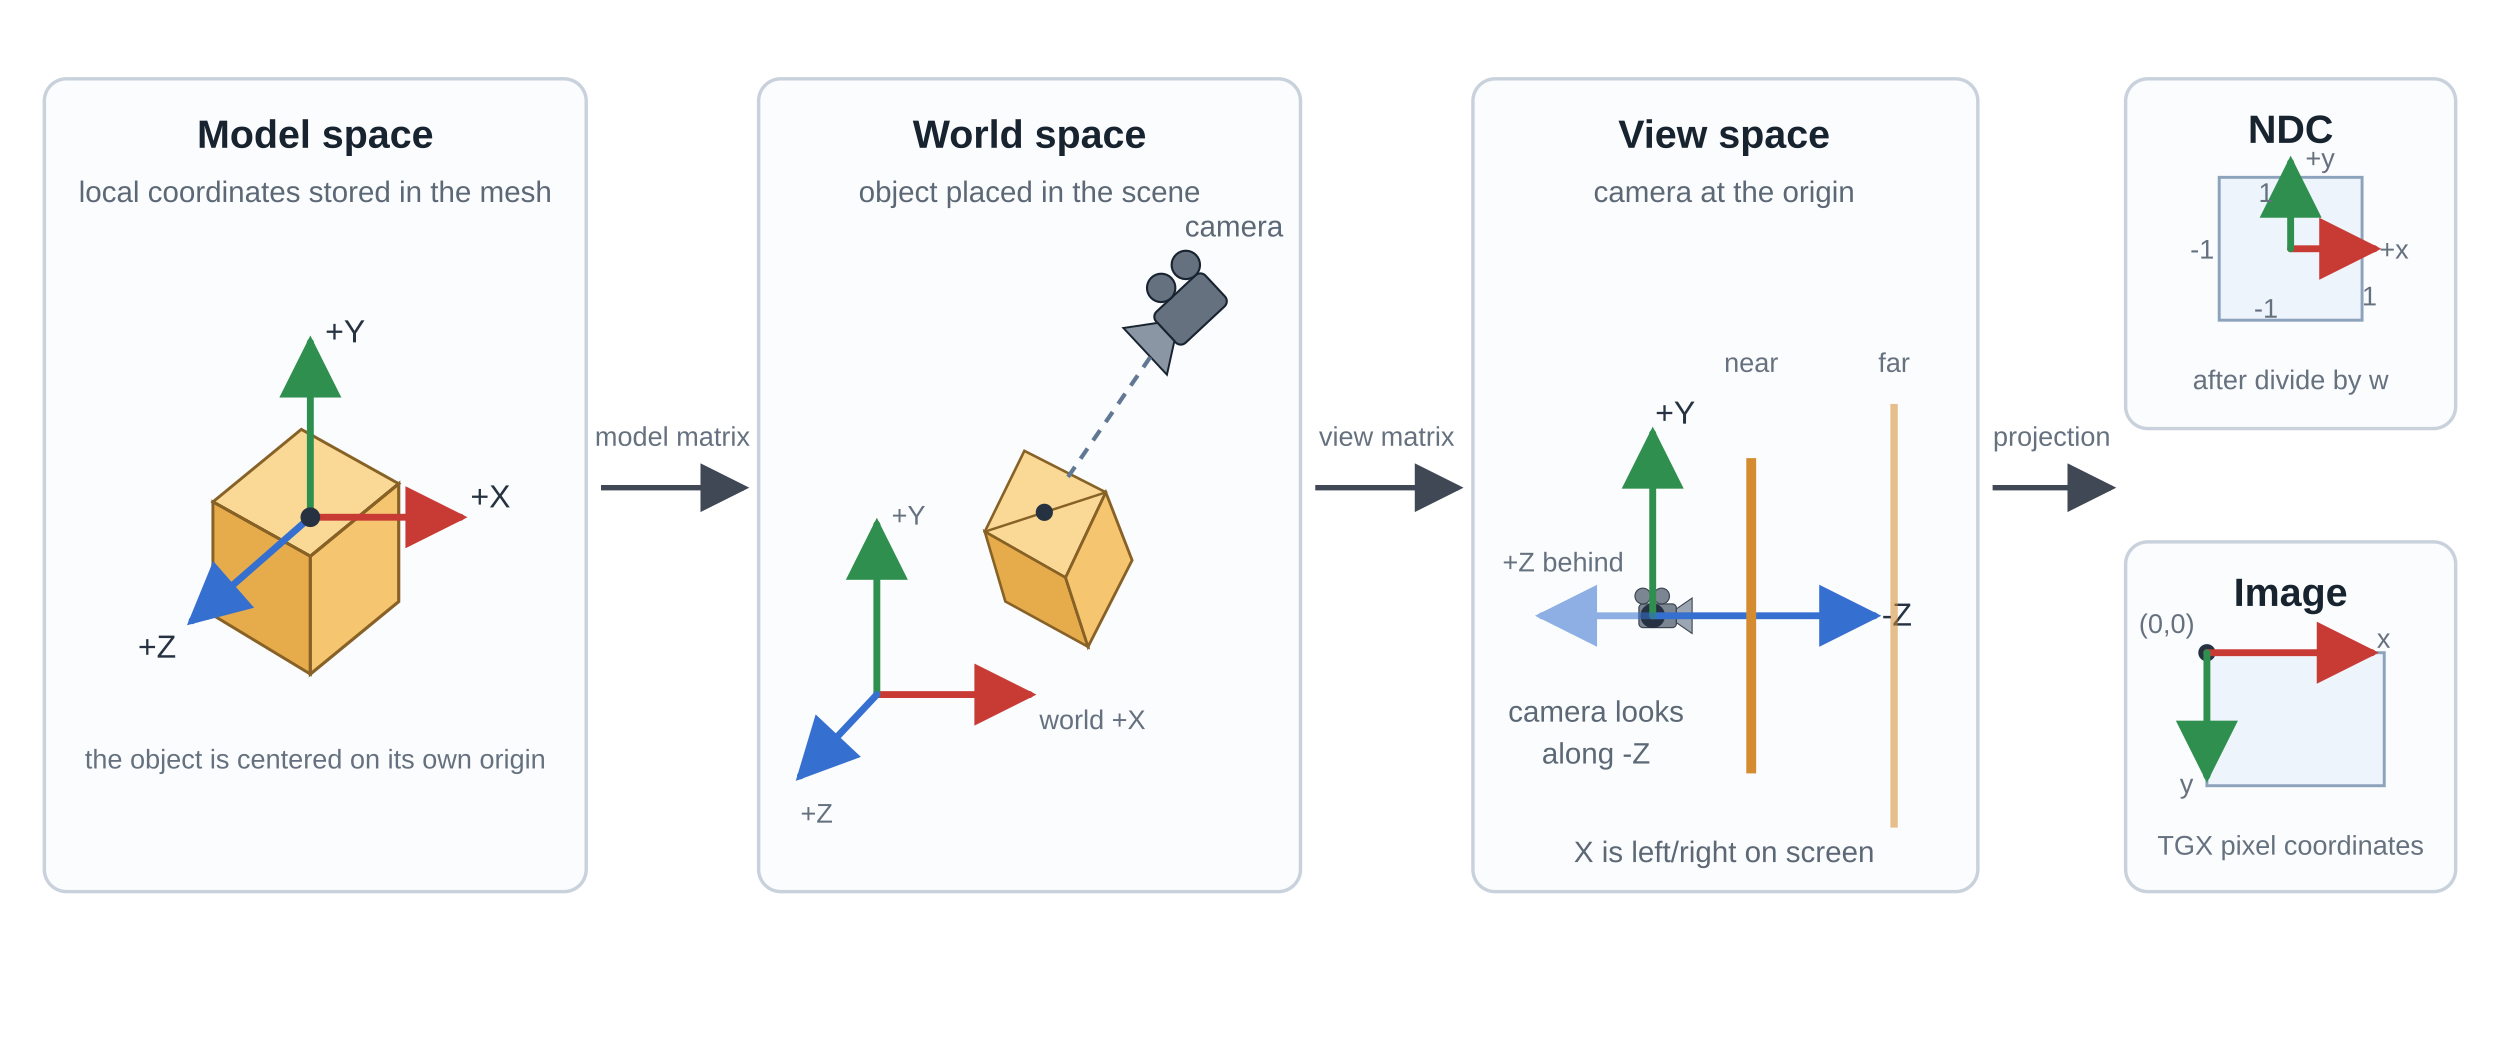
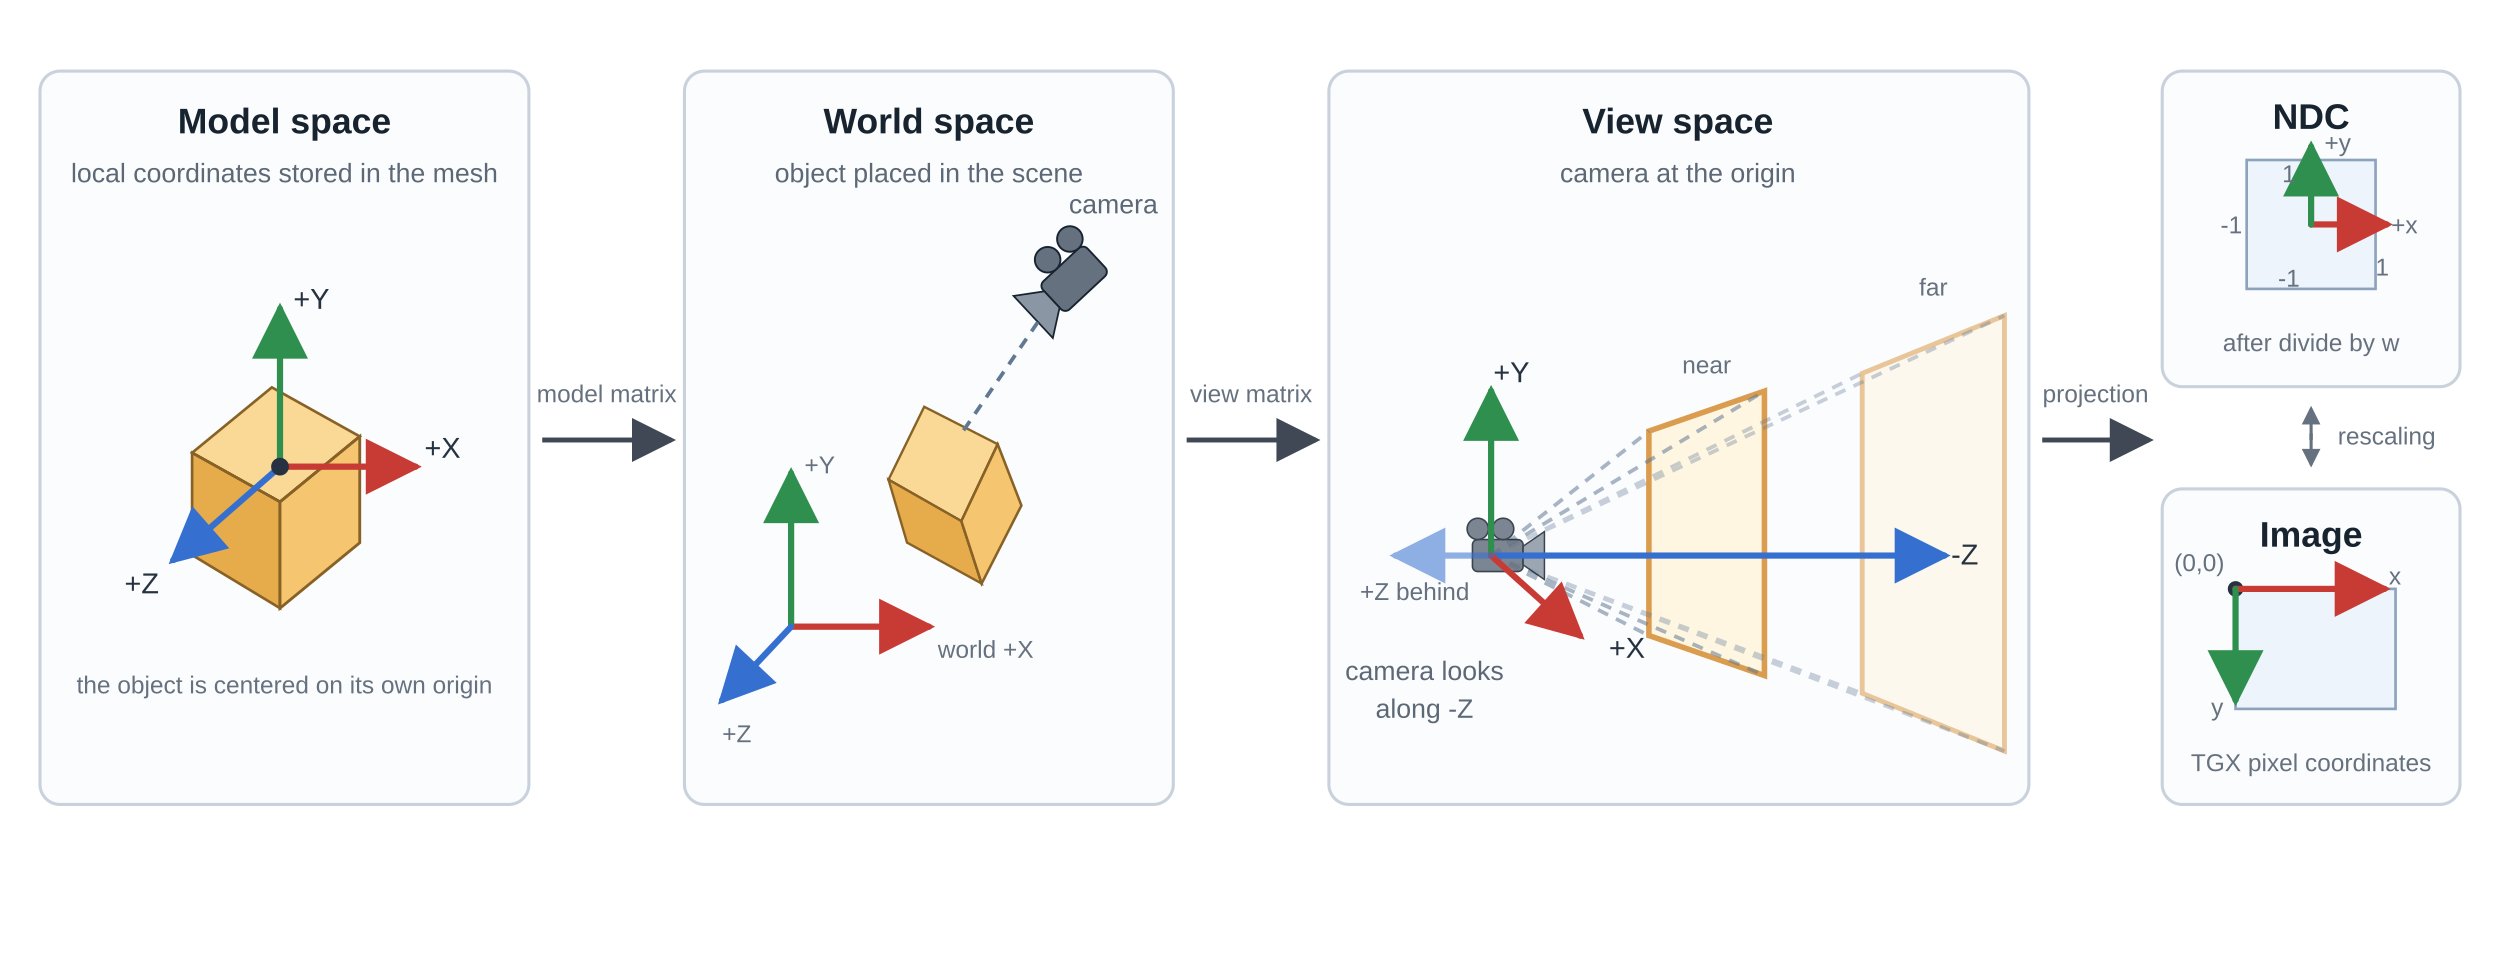
- <svg xmlns="http://www.w3.org/2000/svg" width="1015" height="430" viewBox="0 0 1015 430" role="img" aria-labelledby="title desc">
+ <svg xmlns="http://www.w3.org/2000/svg" width="1125" height="430" viewBox="0 0 1125 430" role="img" aria-labelledby="title desc">
  <defs>
    <marker id="arrow-red" markerWidth="9" markerHeight="9" refX="8" refY="4.5" orient="auto">
      <path d="M0,0 L9,4.5 L0,9 Z" fill="#c83b35" />
    </marker>
    <marker id="arrow-green" markerWidth="9" markerHeight="9" refX="8" refY="4.5" orient="auto">
      <path d="M0,0 L9,4.5 L0,9 Z" fill="#2f8f4e" />
    </marker>
    <marker id="arrow-blue" markerWidth="9" markerHeight="9" refX="8" refY="4.5" orient="auto">
      <path d="M0,0 L9,4.5 L0,9 Z" fill="#356fd0" />
    </marker>
    <marker id="arrow-dark" markerWidth="9" markerHeight="9" refX="8" refY="4.5" orient="auto">
      <path d="M0,0 L9,4.5 L0,9 Z" fill="#3f4854" />
    </marker>
+     <marker id="arrow-small-end" markerWidth="6" markerHeight="6" refX="5" refY="3" orient="auto">
+       <path d="M0,0 L6,3 L0,6 Z" fill="#66717f" />
+     </marker>
    <style>
      .panel { fill:#fbfcfd; stroke:#c9d2dc; stroke-width:1.4; }
      .soft { fill:#eef4fb; stroke:#8da3bd; stroke-width:1.2; }
      .mesh { fill:#f6c56f; stroke:#876126; stroke-width:1.4; }
      .mesh-side { fill:#e6ab4b; stroke:#876126; stroke-width:1.3; }
      .mesh-top { fill:#f9d995; stroke:#876126; stroke-width:1.3; }
      .axis { stroke-width:2.8; stroke-linecap:round; fill:none; }
      .flow { stroke:#3f4854; stroke-width:2.2; fill:none; marker-end:url(#arrow-dark); }
+       .rescale { stroke:#66717f; stroke-width:1.4; fill:none; marker-end:url(#arrow-small-end); }
      .grid { stroke:#dde4ec; stroke-width:1; }
      .camera-body { fill:#66717f; stroke:#182330; stroke-width:1.2; }
      .camera-lens { fill:#8b96a4; stroke:#182330; stroke-width:1.1; }
      .sight { stroke:#617894; stroke-width:1.7; stroke-dasharray:5 4; fill:none; }
      .title { font:700 16px Arial, sans-serif; fill:#182330; }
      .label { font:13px Arial, sans-serif; fill:#263241; }
      .small { font:12px Arial, sans-serif; fill:#5c6875; }
      .tiny { font:11px Arial, sans-serif; fill:#66717f; }
    </style>
  </defs>
  <rect x="18" y="32" width="220" height="330" rx="9" class="panel" />
  <text x="128" y="60" text-anchor="middle" class="title">Model space</text>
  <text x="128" y="82" text-anchor="middle" class="small">local coordinates stored in the mesh</text>
  <g transform="translate(126 224) scale(0.92) translate(-126 -224)">
    <polygon points="122,170 165,194 126,226 83,202" class="mesh-top" />
    <polygon points="83,202 126,226 126,278 83,252" class="mesh-side" />
    <polygon points="126,226 165,194 165,246 126,278" class="mesh" />
    <line x1="83" y1="202" x2="126" y2="226" stroke="#876126" stroke-width="1.2" />
    <line x1="165" y1="194" x2="126" y2="226" stroke="#876126" stroke-width="1.2" />
  </g>
  <line x1="126" y1="210" x2="187" y2="210" class="axis" stroke="#c83b35" marker-end="url(#arrow-red)" />
  <line x1="126" y1="210" x2="126" y2="139" class="axis" stroke="#2f8f4e" marker-end="url(#arrow-green)" />
  <line x1="126" y1="210" x2="78" y2="252" class="axis" stroke="#356fd0" marker-end="url(#arrow-blue)" />
  <circle cx="126" cy="210" r="4" fill="#263241" />
  <text x="191" y="206" class="label" fill="#c83b35">+X</text>
  <text x="132" y="139" class="label" fill="#2f8f4e">+Y</text>
  <text x="56" y="267" class="label" fill="#356fd0">+Z</text>
  <text x="128" y="312" text-anchor="middle" class="tiny">the object is centered on its own origin</text>
  <path d="M244,198 C266,198 278,198 302,198" class="flow" />
  <text x="273" y="181" text-anchor="middle" class="tiny">model matrix</text>
  <rect x="308" y="32" width="220" height="330" rx="9" class="panel" />
  <text x="418" y="60" text-anchor="middle" class="title">World space</text>
  <text x="418" y="82" text-anchor="middle" class="small">object placed in the scene</text>
  <line x1="356" y1="282" x2="418" y2="282" class="axis" stroke="#c83b35" marker-end="url(#arrow-red)" />
  <line x1="356" y1="282" x2="356" y2="213" class="axis" stroke="#2f8f4e" marker-end="url(#arrow-green)" />
  <line x1="356" y1="282" x2="325" y2="315" class="axis" stroke="#356fd0" marker-end="url(#arrow-blue)" />
  <text x="422" y="296" class="tiny" fill="#c83b35">world +X</text>
  <text x="362" y="213" class="tiny" fill="#2f8f4e">+Y</text>
  <text x="325" y="334" class="tiny" fill="#356fd0">+Z</text>
  <g transform="translate(424 208) rotate(-18) scale(0.82)">
    <polygon points="-31,0 0,-32 32,0 0,34" class="mesh-top" />
    <polygon points="-31,0 0,34 0,70 -32,36" class="mesh-side" />
    <polygon points="0,34 32,0 34,36 0,70" class="mesh" />
-     <line x1="-31" y1="0" x2="32" y2="0" stroke="#876126" stroke-width="1.2" />
  </g>
-   <circle cx="424" cy="208" r="3.5" fill="#263241" />
  <g transform="translate(486 123) rotate(-43) scale(0.72)">
    <rect x="-24" y="-12" width="38" height="24" rx="4" class="camera-body" />
    <polygon points="-24,-7 -40,-18 -40,18 -24,7" class="camera-lens" />
    <circle cx="-9" cy="-20" r="8" class="camera-body" />
    <circle cx="10" cy="-20" r="8" class="camera-body" />
  </g>
  <path d="M467,145 L432,196" class="sight" />
  <text x="481" y="96" class="small">camera</text>
  <path d="M534,198 C556,198 568,198 592,198" class="flow" />
  <text x="563" y="181" text-anchor="middle" class="tiny">view matrix</text>
-   <rect x="598" y="32" width="205" height="330" rx="9" class="panel" />
-   <text x="700" y="60" text-anchor="middle" class="title">View space</text>
-   <text x="700" y="82" text-anchor="middle" class="small">camera at the origin</text>
-   <g transform="translate(671 250) rotate(180) scale(0.4 -0.4)" opacity="0.85">
+   <rect x="598" y="32" width="315" height="330" rx="9" class="panel" />
+   <text x="755" y="60" text-anchor="middle" class="title">View space</text>
+   <text x="755" y="82" text-anchor="middle" class="small">camera at the origin</text>
+   <polygon points="742,194 794,176 794,304 742,286" fill="#fff4dc" stroke="#d58b2f" stroke-width="2.5" opacity=".85" />
+   <polygon points="838,168 902,142 902,338 838,312" fill="#fff4dc" stroke="#d58b2f" stroke-width="2.2" opacity=".48" />
+   <path d="M671,250 L742,194 M671,250 L742,286 M671,250 L794,176 M671,250 L794,304" class="sight" opacity=".55" />
+   <path d="M671,250 L838,168 M671,250 L838,312 M671,250 L902,142 M671,250 L902,338" class="sight" opacity=".35" />
+   <g transform="translate(671 250) rotate(180) scale(0.6 -0.6)" opacity="0.85">
    <rect x="-24" y="-12" width="38" height="24" rx="4" class="camera-body" />
    <polygon points="-24,-7 -40,-18 -40,18 -24,7" class="camera-lens" />
    <circle cx="-9" cy="-20" r="8" class="camera-body" />
    <circle cx="10" cy="-20" r="8" class="camera-body" />
  </g>
-   <circle cx="671" cy="250" r="5" fill="#263241" />
-   <path d="M671,250 L761,250" class="axis" stroke="#356fd0" marker-end="url(#arrow-blue)" />
-   <text x="764" y="254" class="label" fill="#356fd0">-Z</text>
+   <path d="M671,250 L875,250" class="axis" stroke="#356fd0" marker-end="url(#arrow-blue)" />
+   <text x="878" y="254" class="label" fill="#356fd0">-Z</text>
  <path d="M671,250 L671,176" class="axis" stroke="#2f8f4e" marker-end="url(#arrow-green)" />
  <text x="672" y="172" class="label" fill="#2f8f4e">+Y</text>
-   <path d="M671,250 L626,250" class="axis" stroke="#356fd0" marker-end="url(#arrow-blue)" opacity=".55" />
-   <text x="610" y="232" class="tiny" fill="#356fd0">+Z behind</text>
-   <line x1="711" y1="186" x2="711" y2="314" stroke="#d58b2f" stroke-width="4" />
-   <line x1="769" y1="164" x2="769" y2="336" stroke="#d58b2f" stroke-width="3" opacity=".55" />
-   <text x="711" y="151" text-anchor="middle" class="tiny">near</text>
-   <text x="769" y="151" text-anchor="middle" class="tiny">far</text>
-   <text x="648" y="293" text-anchor="middle" class="small">camera looks</text>
-   <text x="648" y="310" text-anchor="middle" class="small">along -Z</text>
-   <text x="700" y="350" text-anchor="middle" class="small">X is left/right on screen</text>
-   <path d="M809,198 C828,198 838,198 857,198" class="flow" />
-   <text x="833" y="181" text-anchor="middle" class="tiny">projection</text>
-   <rect x="863" y="32" width="134" height="142" rx="9" class="panel" />
-   <text x="930" y="58" text-anchor="middle" class="title">NDC</text>
-   <rect x="901" y="72" width="58" height="58" class="soft" />
-   <line x1="930" y1="101" x2="964" y2="101" class="axis" stroke="#c83b35" marker-end="url(#arrow-red)" />
-   <line x1="930" y1="101" x2="930" y2="66" class="axis" stroke="#2f8f4e" marker-end="url(#arrow-green)" />
-   <text x="966" y="105" class="tiny" fill="#c83b35">+x</text>
-   <text x="936" y="68" class="tiny" fill="#2f8f4e">+y</text>
-   <text x="899" y="105" text-anchor="end" class="tiny">-1</text>
-   <text x="962" y="124" text-anchor="middle" class="tiny">1</text>
-   <text x="920" y="82" text-anchor="middle" class="tiny">1</text>
-   <text x="920" y="129" text-anchor="middle" class="tiny">-1</text>
-   <text x="930" y="158" text-anchor="middle" class="tiny">after divide by w</text>
-   <rect x="863" y="220" width="134" height="142" rx="9" class="panel" />
-   <text x="930" y="246" text-anchor="middle" class="title">Image</text>
-   <rect x="896" y="265" width="72" height="54" class="soft" />
-   <circle cx="896" cy="265" r="3.5" fill="#263241" />
-   <line x1="896" y1="265" x2="963" y2="265" class="axis" stroke="#c83b35" marker-end="url(#arrow-red)" />
-   <line x1="896" y1="265" x2="896" y2="315" class="axis" stroke="#2f8f4e" marker-end="url(#arrow-green)" />
-   <text x="965" y="263" class="tiny" fill="#c83b35">x</text>
-   <text x="885" y="322" class="tiny" fill="#2f8f4e">y</text>
-   <text x="891" y="257" text-anchor="end" class="tiny">(0,0)</text>
-   <text x="930" y="347" text-anchor="middle" class="tiny">TGX pixel coordinates</text>
+   <path d="M671,250 L711,286" class="axis" stroke="#c83b35" marker-end="url(#arrow-red)" />
+   <text x="724" y="296" class="label" fill="#c83b35">+X</text>
+   <path d="M671,250 L628,250" class="axis" stroke="#356fd0" marker-end="url(#arrow-blue)" opacity=".55" />
+   <text x="612" y="270" class="tiny" fill="#356fd0">+Z behind</text>
+   <text x="768" y="168" text-anchor="middle" class="tiny">near</text>
+   <text x="870" y="133" text-anchor="middle" class="tiny">far</text>
+   <text x="641" y="306" text-anchor="middle" class="small">camera looks</text>
+   <text x="641" y="323" text-anchor="middle" class="small">along -Z</text>
+   <path d="M919,198 C938,198 948,198 967,198" class="flow" />
+   <text x="943" y="181" text-anchor="middle" class="tiny">projection</text>
+   <rect x="973" y="32" width="134" height="142" rx="9" class="panel" />
+   <text x="1040" y="58" text-anchor="middle" class="title">NDC</text>
+   <rect x="1011" y="72" width="58" height="58" class="soft" />
+   <line x1="1040" y1="101" x2="1074" y2="101" class="axis" stroke="#c83b35" marker-end="url(#arrow-red)" />
+   <line x1="1040" y1="101" x2="1040" y2="66" class="axis" stroke="#2f8f4e" marker-end="url(#arrow-green)" />
+   <text x="1076" y="105" class="tiny" fill="#c83b35">+x</text>
+   <text x="1046" y="68" class="tiny" fill="#2f8f4e">+y</text>
+   <text x="1009" y="105" text-anchor="end" class="tiny">-1</text>
+   <text x="1072" y="124" text-anchor="middle" class="tiny">1</text>
+   <text x="1030" y="82" text-anchor="middle" class="tiny">1</text>
+   <text x="1030" y="129" text-anchor="middle" class="tiny">-1</text>
+   <text x="1040" y="158" text-anchor="middle" class="tiny">after divide by w</text>
+   <path d="M1040,198 L1040,184" class="rescale" />
+   <path d="M1040,195 L1040,209" class="rescale" />
+   <text x="1052" y="200" class="tiny">rescaling</text>
+   <rect x="973" y="220" width="134" height="142" rx="9" class="panel" />
+   <text x="1040" y="246" text-anchor="middle" class="title">Image</text>
+   <rect x="1006" y="265" width="72" height="54" class="soft" />
+   <circle cx="1006" cy="265" r="3.5" fill="#263241" />
+   <line x1="1006" y1="265" x2="1073" y2="265" class="axis" stroke="#c83b35" marker-end="url(#arrow-red)" />
+   <line x1="1006" y1="265" x2="1006" y2="315" class="axis" stroke="#2f8f4e" marker-end="url(#arrow-green)" />
+   <text x="1075" y="263" class="tiny" fill="#c83b35">x</text>
+   <text x="995" y="322" class="tiny" fill="#2f8f4e">y</text>
+   <text x="1001" y="257" text-anchor="end" class="tiny">(0,0)</text>
+   <text x="1040" y="347" text-anchor="middle" class="tiny">TGX pixel coordinates</text>
</svg>
